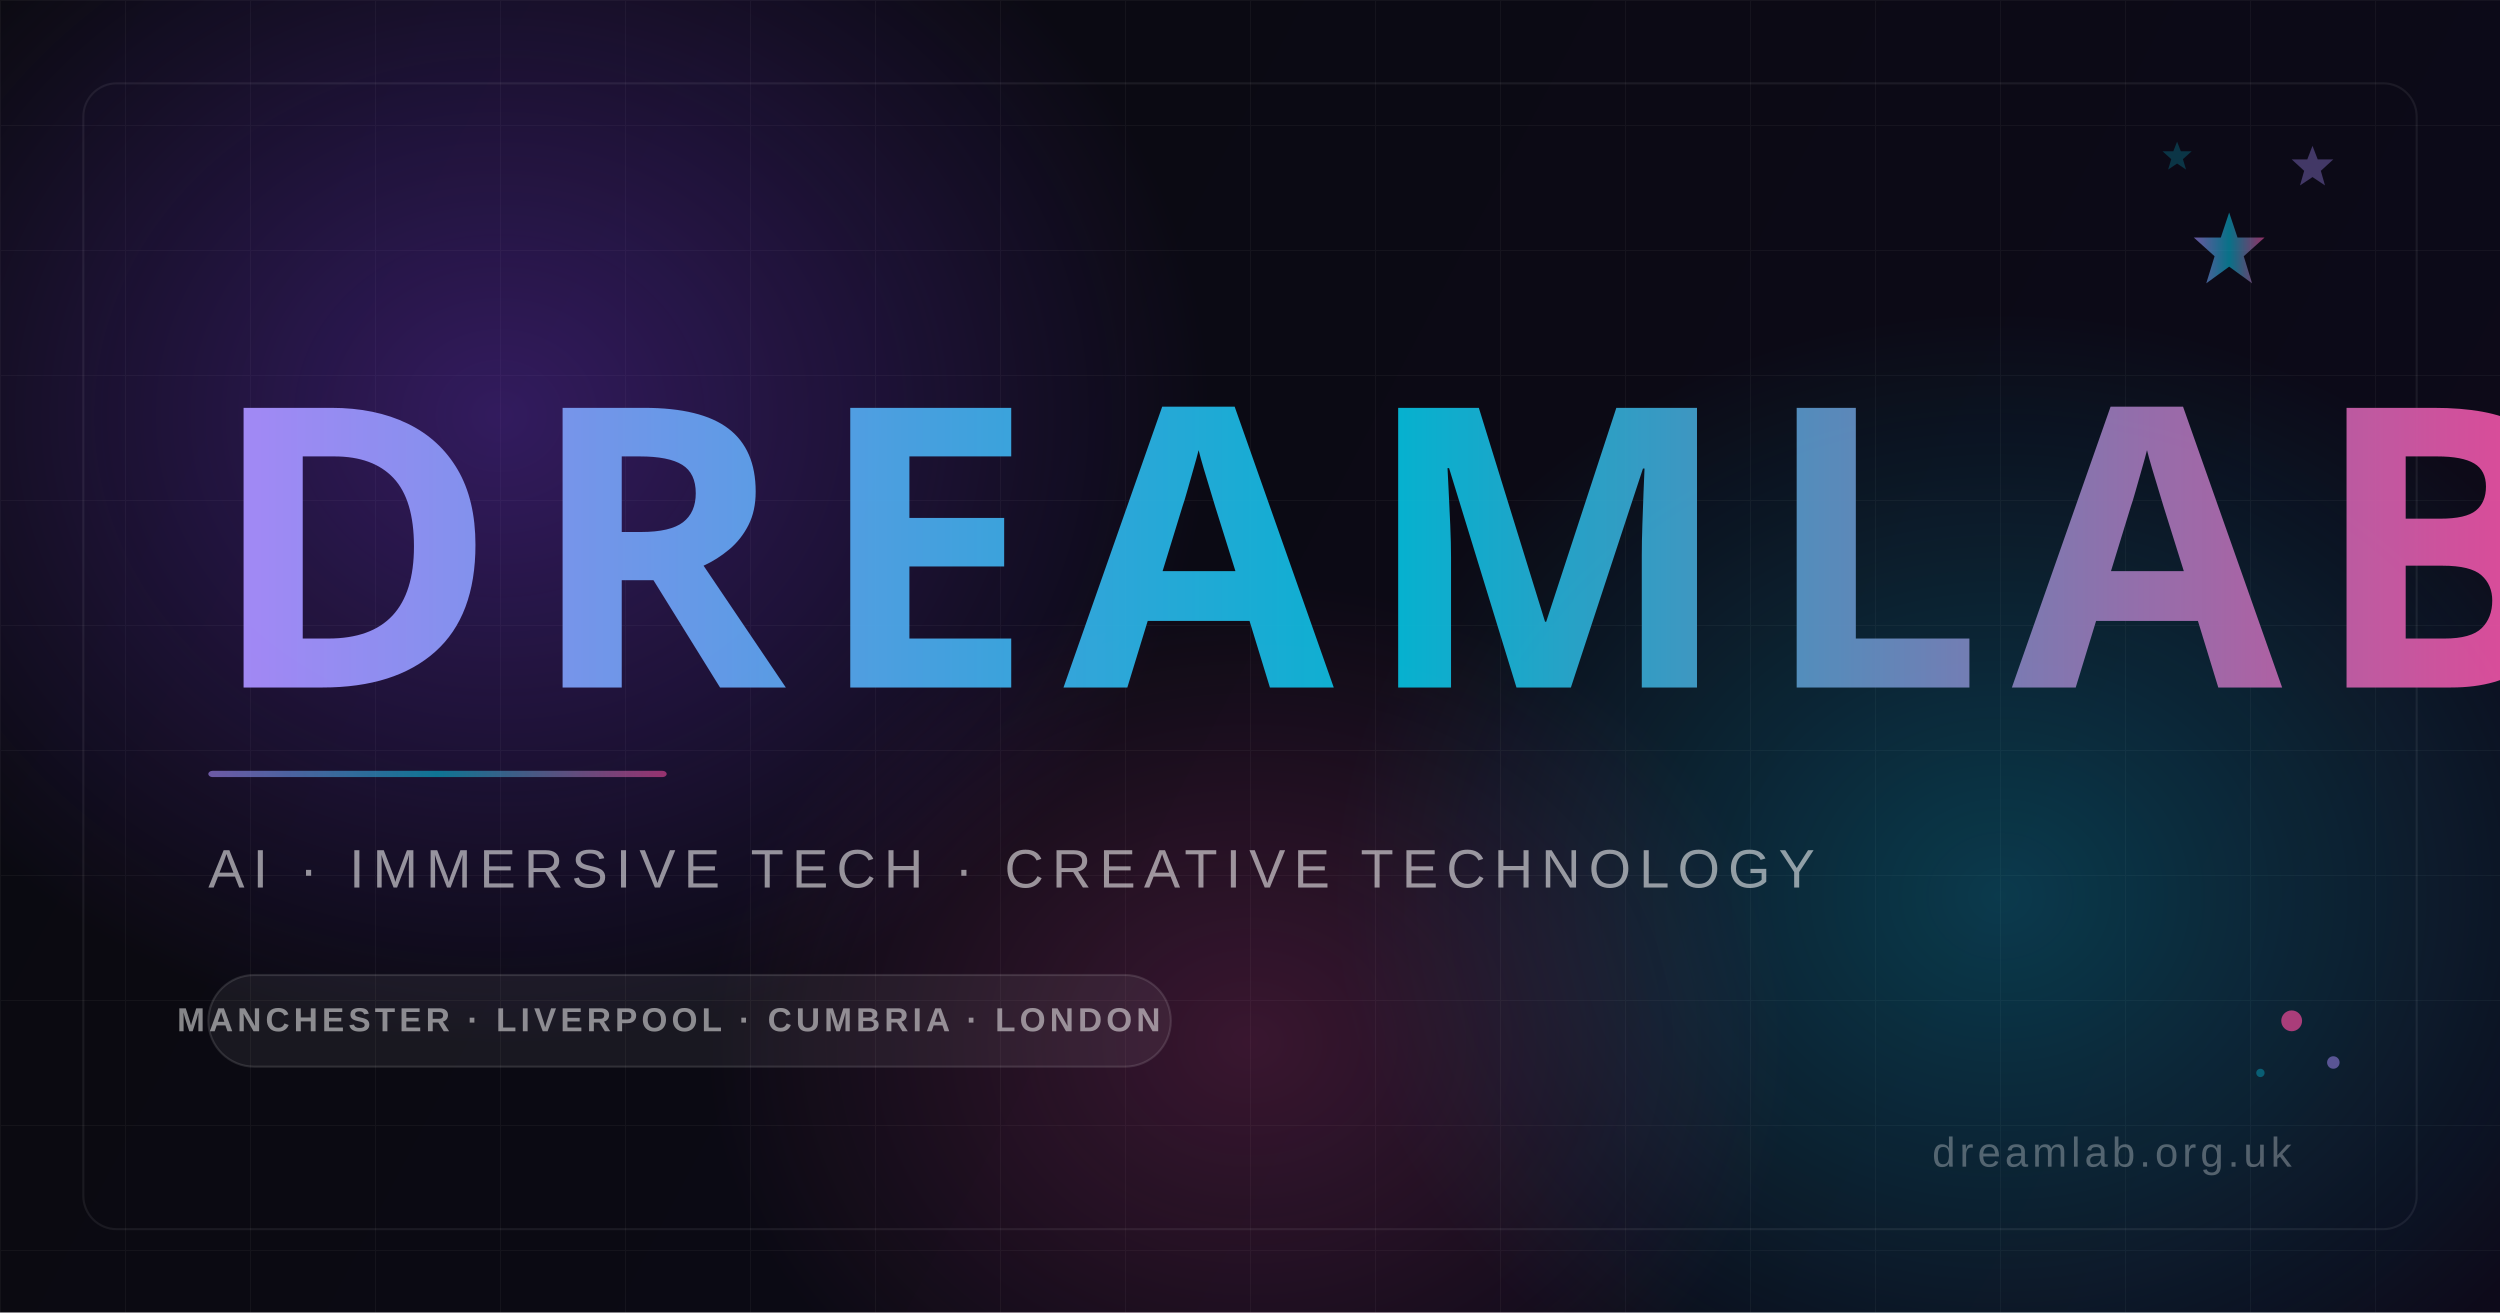
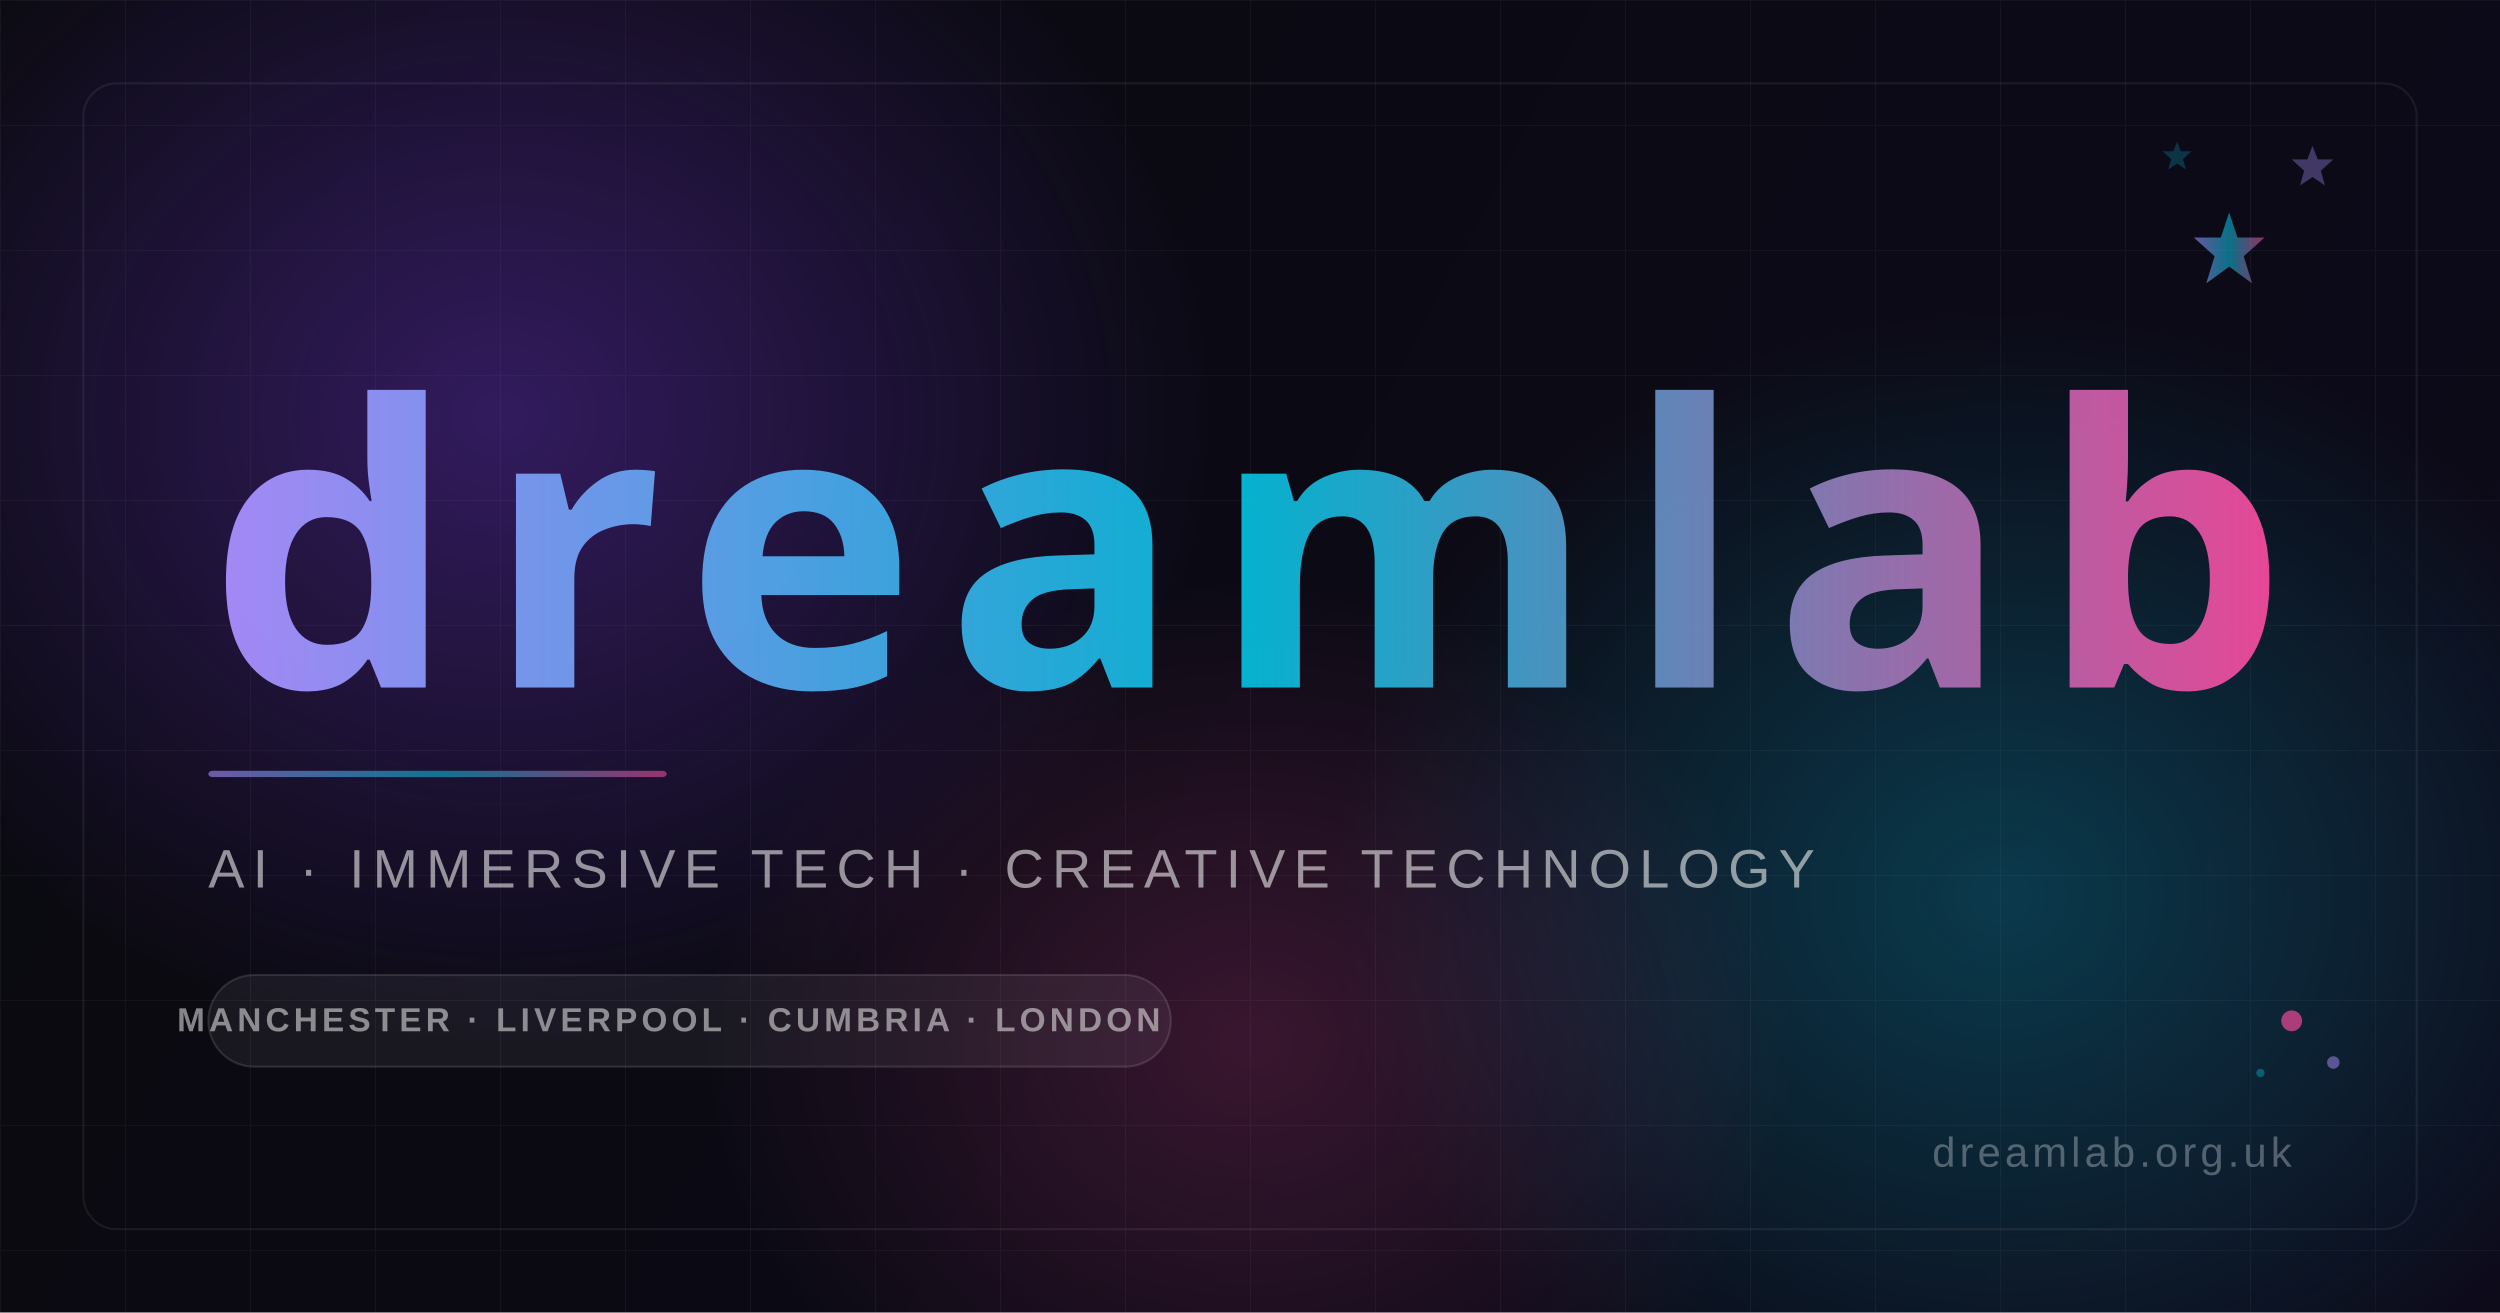
<svg xmlns="http://www.w3.org/2000/svg" width="1200" height="630" viewBox="0 0 1200 630">
  <defs>
    <linearGradient id="bg" x1="0" y1="0" x2="1200" y2="630" gradientUnits="userSpaceOnUse">
      <stop offset="0%" stop-color="#0a0a0f" />
      <stop offset="100%" stop-color="#0d0a1a" />
    </linearGradient>
    <radialGradient id="orb1" cx="50%" cy="50%" r="50%">
      <stop offset="0%" stop-color="#7c3aed" stop-opacity="0.35" />
      <stop offset="100%" stop-color="#7c3aed" stop-opacity="0" />
    </radialGradient>
    <radialGradient id="orb2" cx="50%" cy="50%" r="50%">
      <stop offset="0%" stop-color="#06b6d4" stop-opacity="0.28" />
      <stop offset="100%" stop-color="#06b6d4" stop-opacity="0" />
    </radialGradient>
    <radialGradient id="orb3" cx="50%" cy="50%" r="50%">
      <stop offset="0%" stop-color="#ec4899" stop-opacity="0.20" />
      <stop offset="100%" stop-color="#ec4899" stop-opacity="0" />
    </radialGradient>
    <linearGradient id="textgrad" x1="0" y1="0" x2="1" y2="0">
      <stop offset="0%" stop-color="#a78bfa" />
      <stop offset="50%" stop-color="#06b6d4" />
      <stop offset="100%" stop-color="#ec4899" />
    </linearGradient>
    <pattern id="grid" width="60" height="60" patternUnits="userSpaceOnUse">
      <path d="M 60 0 L 0 0 0 60" fill="none" stroke="rgba(255,255,255,0.04)" stroke-width="1" />
    </pattern>
  </defs>
  <rect width="1200" height="630" fill="url(#bg)" />
  <rect width="1200" height="630" fill="url(#grid)" />
  <ellipse cx="240" cy="200" rx="340" ry="300" fill="url(#orb1)" />
  <ellipse cx="960" cy="430" rx="320" ry="280" fill="url(#orb2)" />
  <ellipse cx="600" cy="500" rx="260" ry="220" fill="url(#orb3)" />
  <rect x="40" y="40" width="1120" height="550" rx="16" ry="16" fill="none" stroke="rgba(255,255,255,0.07)" stroke-width="1" />
-   <text x="100" y="330" font-family="'Arial Black', 'Impact', 'Haettenschweiler', sans-serif" font-weight="900" font-size="188" letter-spacing="14" fill="url(#textgrad)" opacity="0.97">DREAMLAB</text>
+   <text x="100" y="330" font-family="'Arial Black', 'Impact', 'Haettenschweiler', sans-serif" font-weight="900" font-size="188" letter-spacing="14" fill="url(#textgrad)" opacity="0.97">dreamlab</text>
  <rect x="100" y="370" width="220" height="3" rx="2" fill="url(#textgrad)" opacity="0.6" />
  <text x="100" y="426" font-family="'Arial', 'Helvetica Neue', sans-serif" font-size="26" font-weight="400" letter-spacing="4" fill="rgba(255,255,255,0.55)" text-transform="uppercase">AI · IMMERSIVE TECH · CREATIVE TECHNOLOGY</text>
  <rect x="100" y="468" width="462" height="44" rx="22" fill="rgba(255,255,255,0.06)" stroke="rgba(255,255,255,0.12)" stroke-width="1" />
  <text x="321" y="495" font-family="'Arial', 'Helvetica Neue', sans-serif" font-size="16" font-weight="600" letter-spacing="2" fill="rgba(255,255,255,0.5)" text-anchor="middle">MANCHESTER · LIVERPOOL · CUMBRIA · LONDON</text>
  <g transform="translate(1070, 120)" opacity="0.6">
    <polygon points="0,-18 4,-6 17,-6 7,3 11,16 0,8 -11,16 -7,3 -17,-6 -4,-6" fill="url(#textgrad)" />
  </g>
  <g transform="translate(1110, 80)" opacity="0.35">
    <polygon points="0,-10 2.5,-3.5 10,-3.5 4,2 6,9 0,5 -6,9 -4,2 -10,-3.5 -2.5,-3.5" fill="#a78bfa" />
  </g>
  <g transform="translate(1045, 75)" opacity="0.25">
    <polygon points="0,-7 1.8,-2.4 7,-2.4 2.8,1.4 4.3,6.4 0,3.5 -4.3,6.4 -2.8,1.4 -7,-2.4 -1.8,-2.4" fill="#06b6d4" />
  </g>
  <circle cx="1100" cy="490" r="5" fill="#ec4899" opacity="0.7" />
  <circle cx="1120" cy="510" r="3" fill="#a78bfa" opacity="0.5" />
  <circle cx="1085" cy="515" r="2" fill="#06b6d4" opacity="0.4" />
  <text x="1100" y="560" font-family="'Arial', 'Helvetica Neue', sans-serif" font-size="20" font-weight="400" letter-spacing="2" fill="rgba(255,255,255,0.3)" text-anchor="end">dreamlab.org.uk</text>
</svg>
